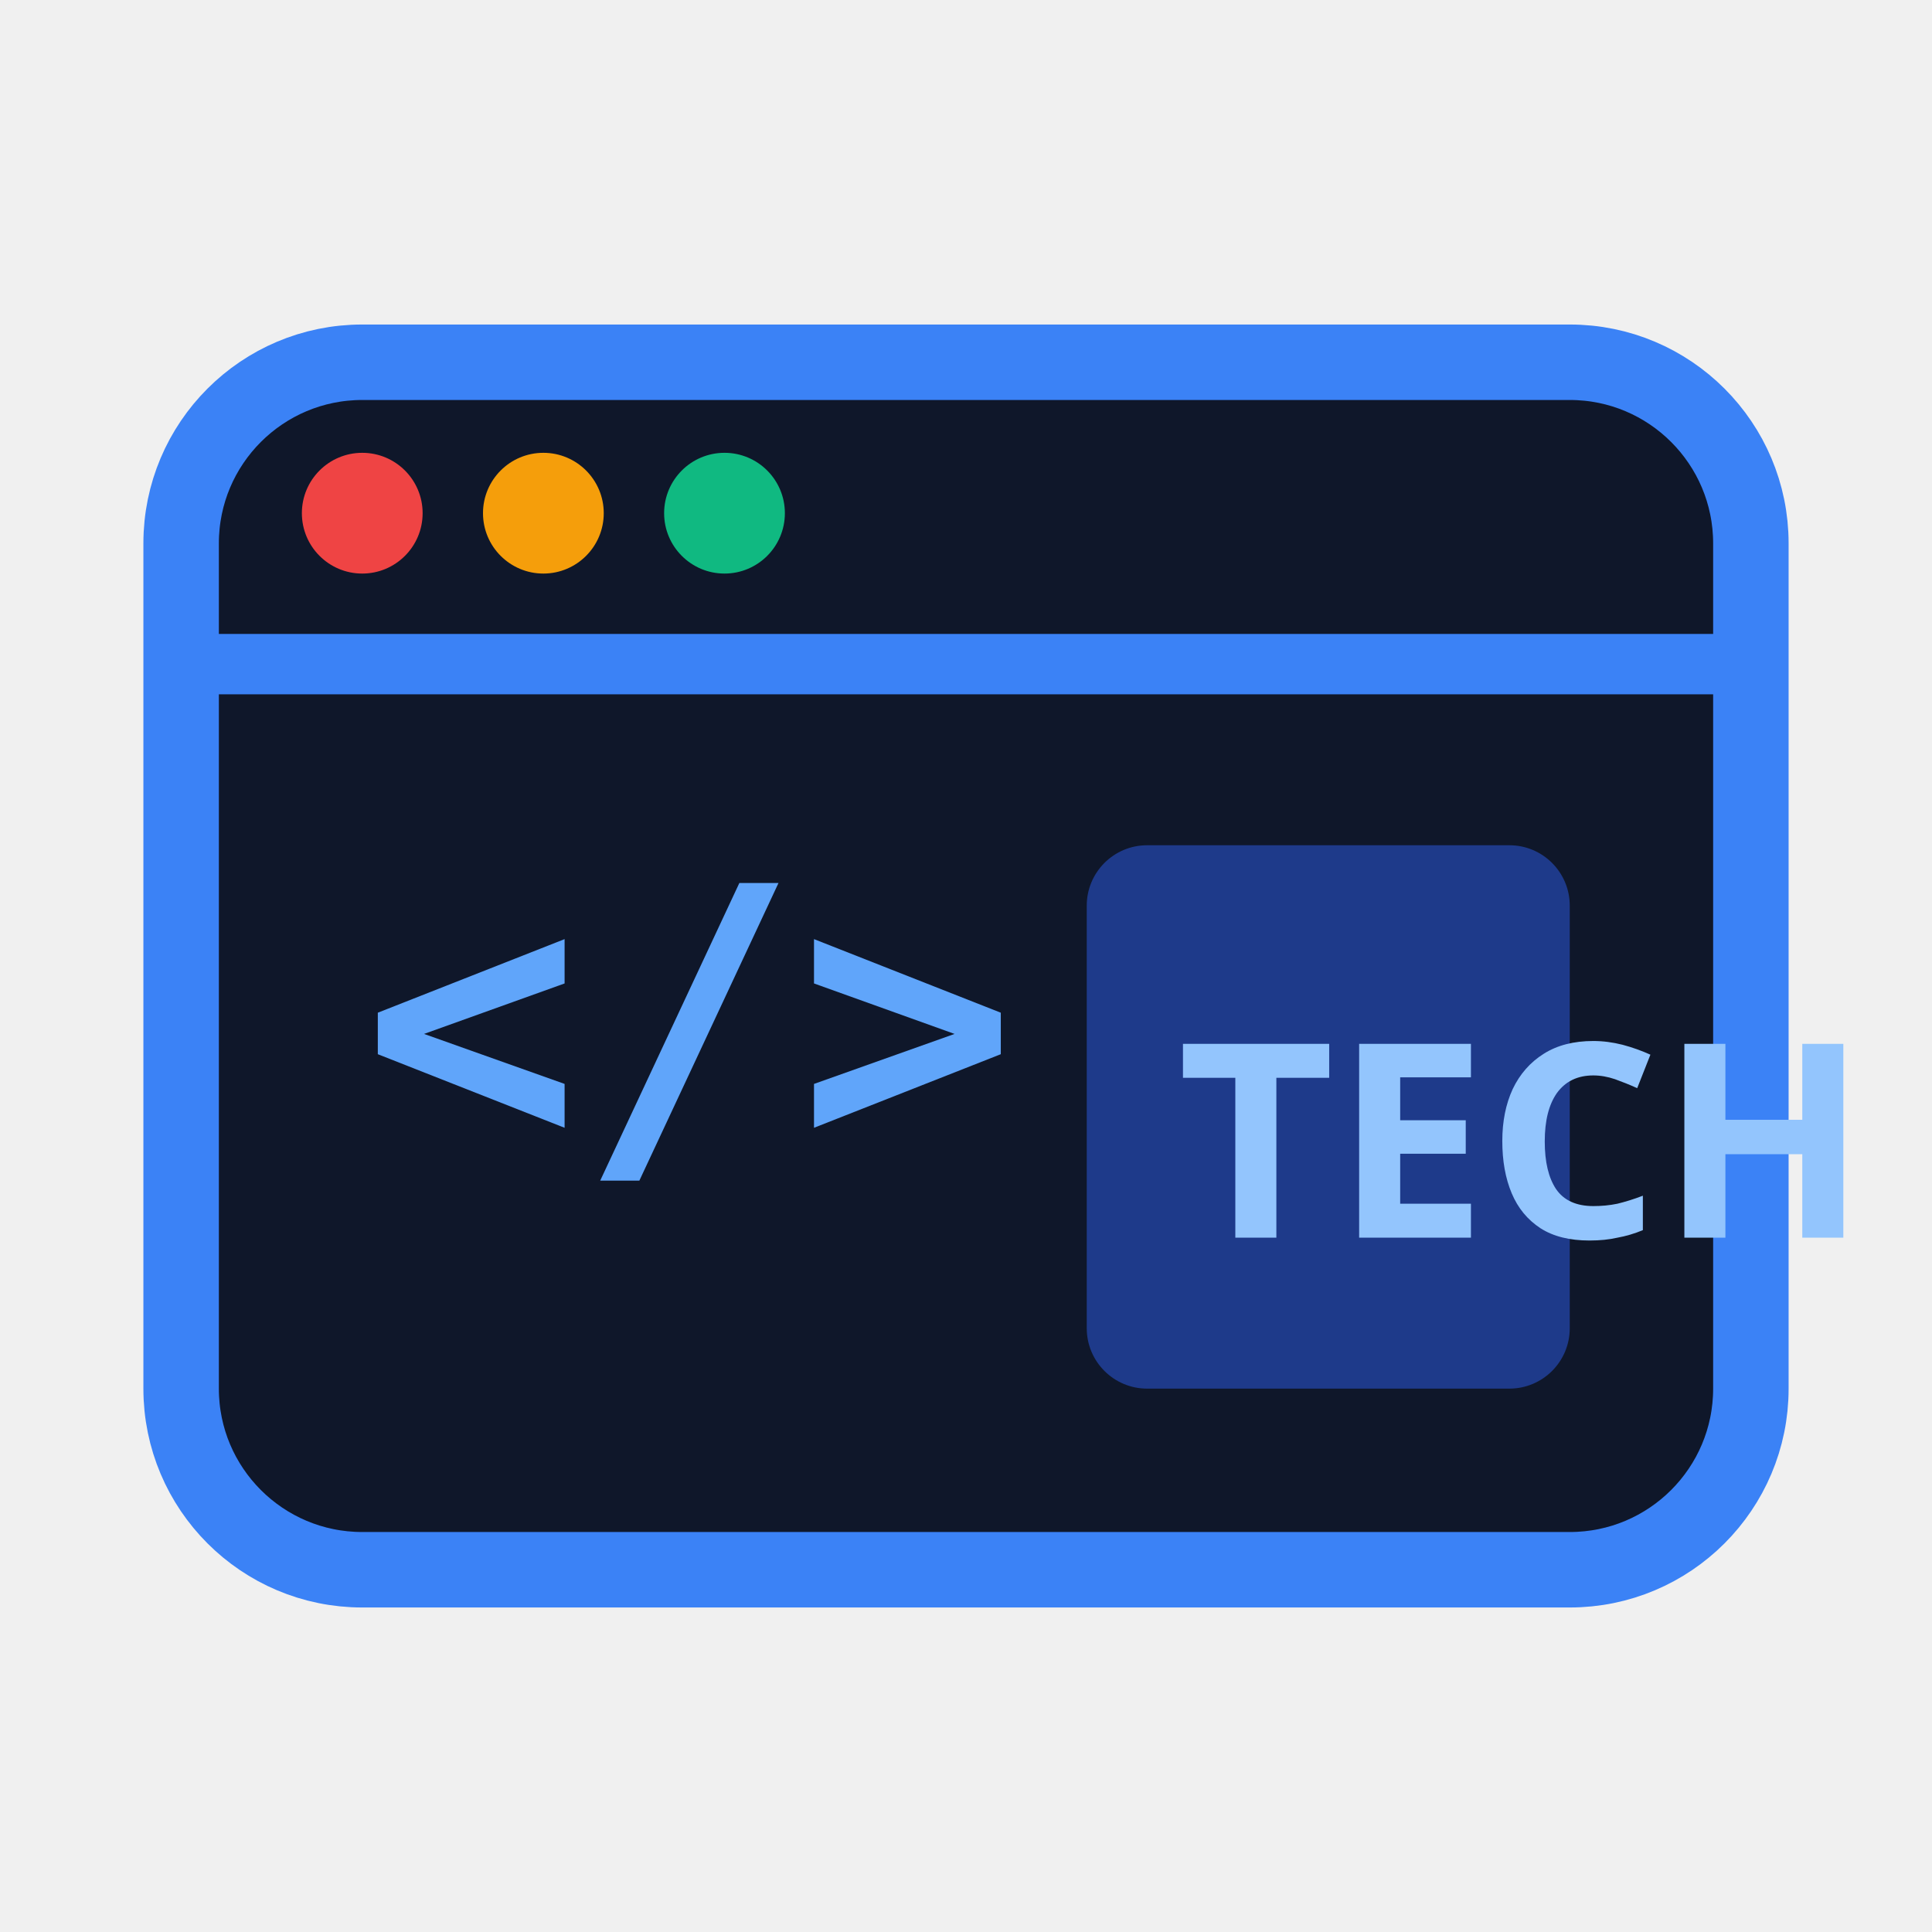
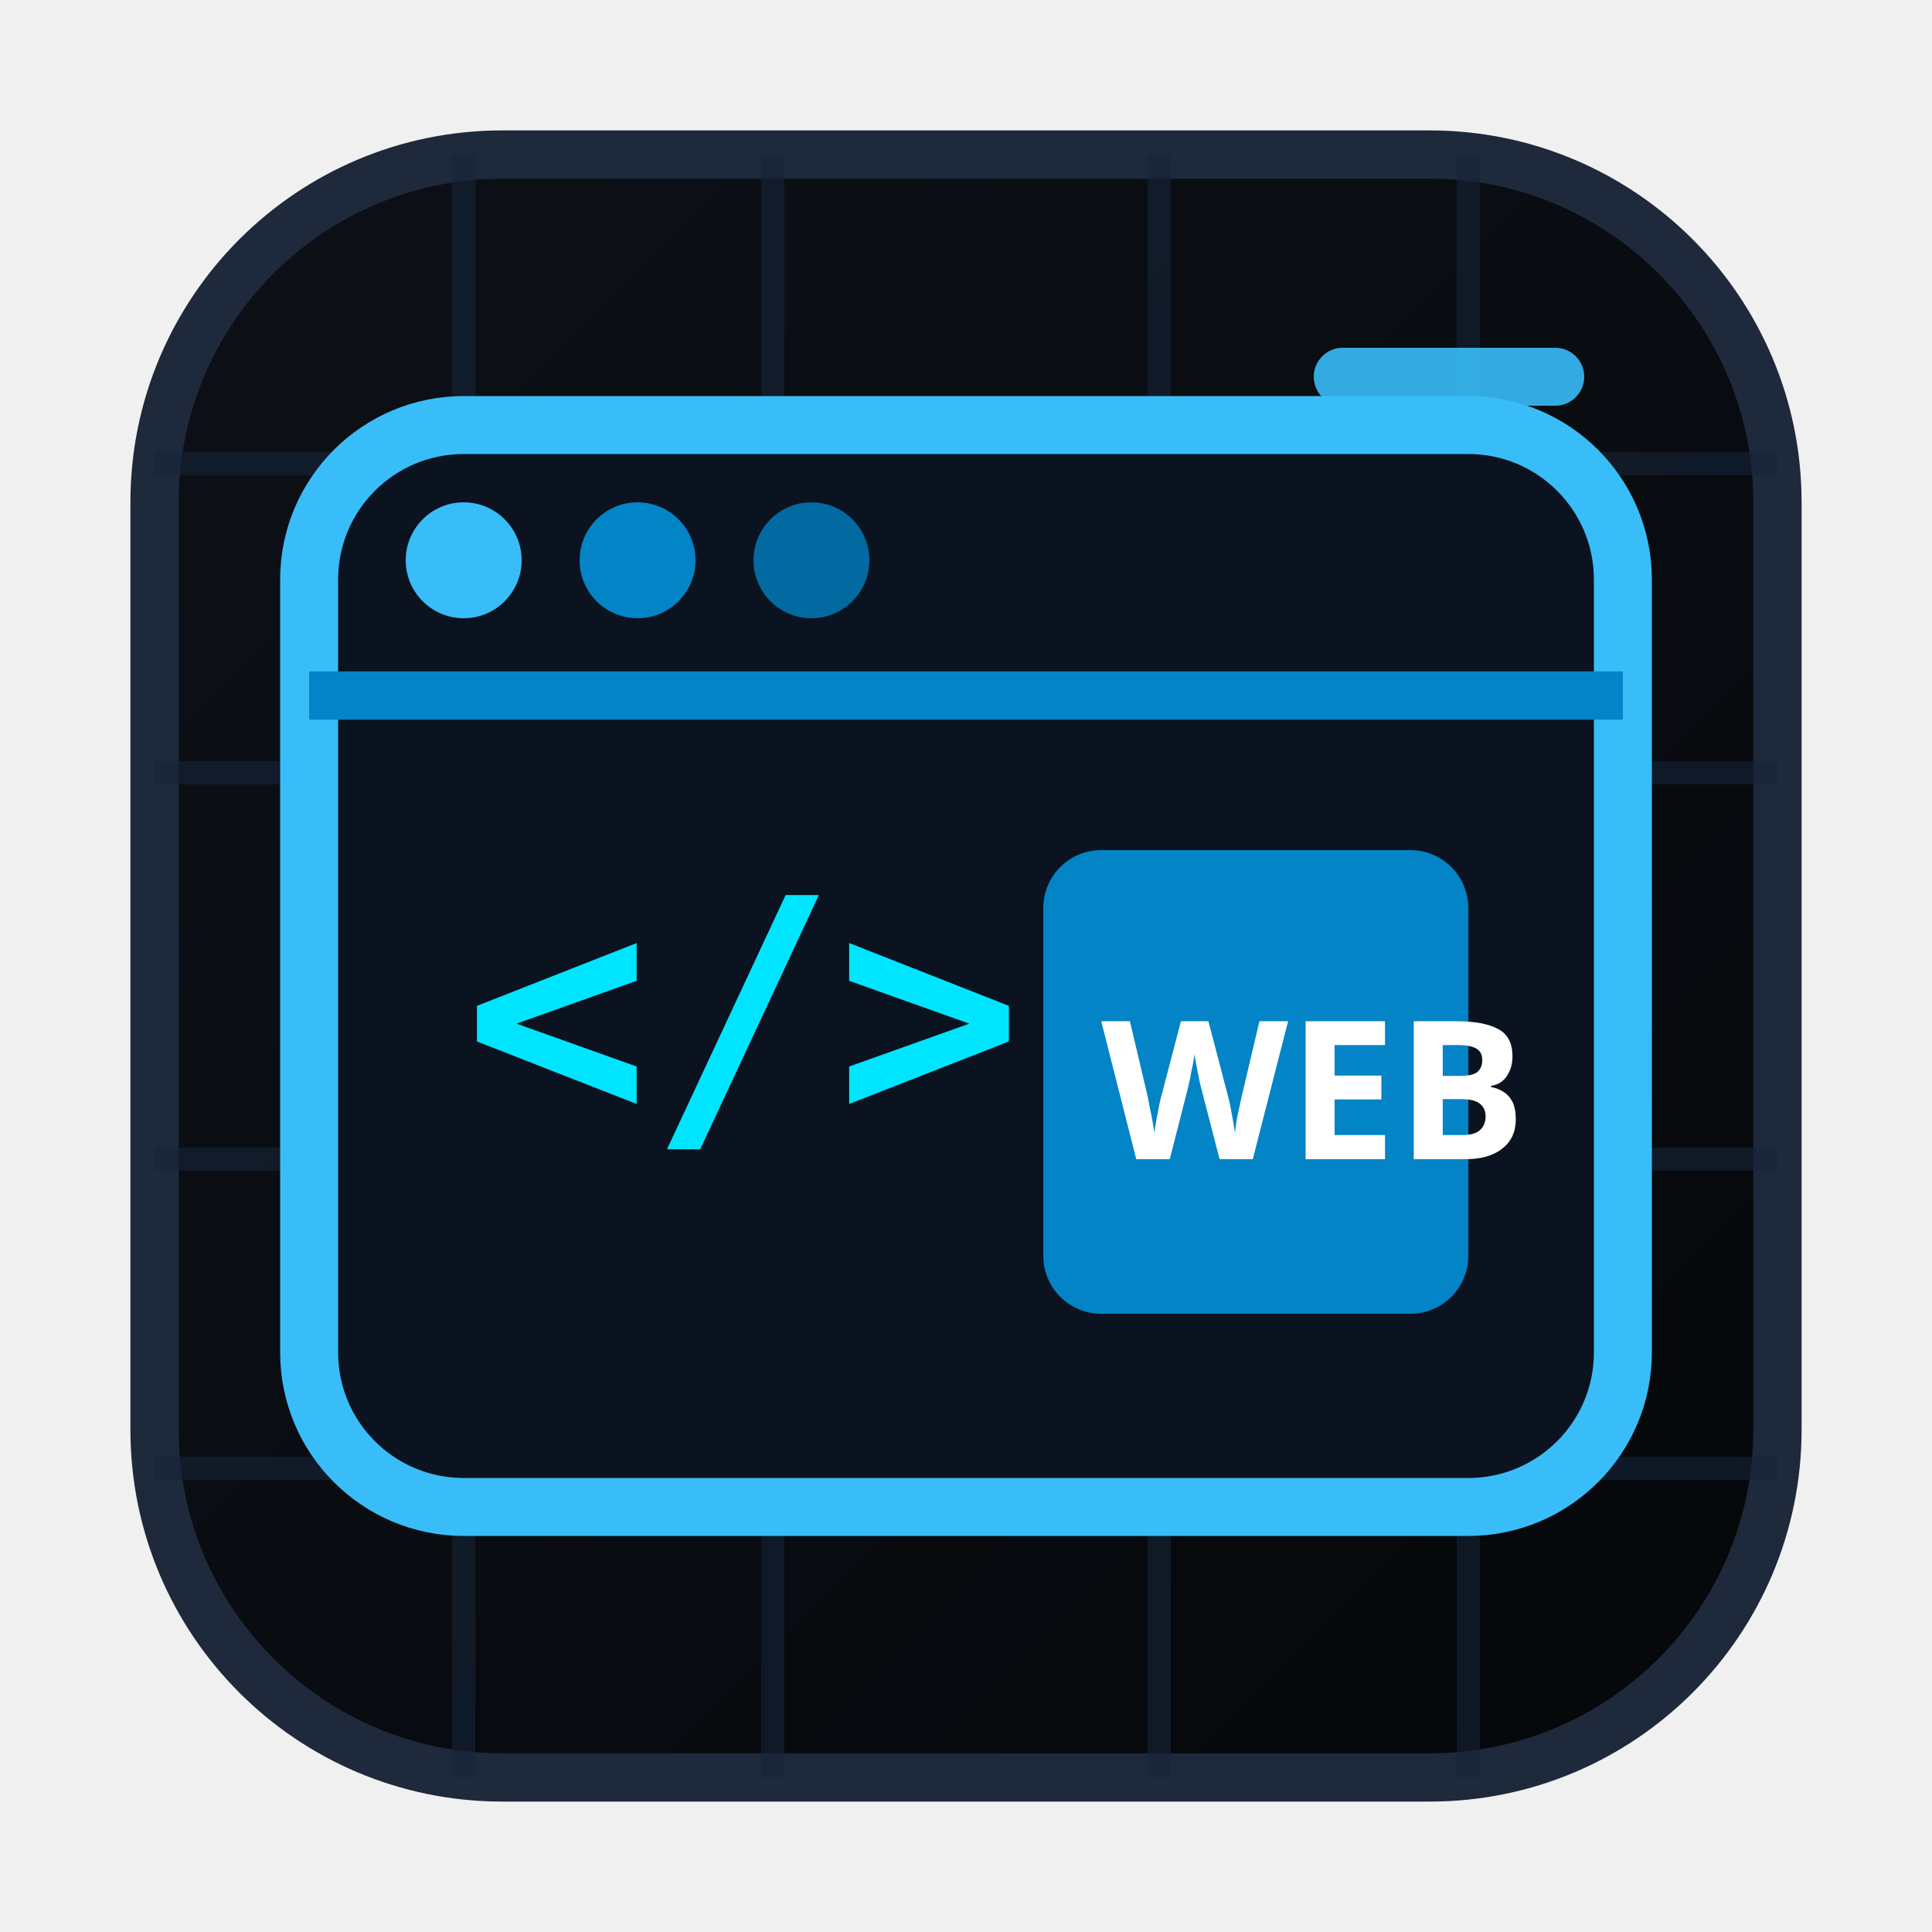
- <svg xmlns="http://www.w3.org/2000/svg" viewBox="0 0 64 64" width="64" height="64">
-   <rect x="6" y="12" width="52" height="40" rx="6" fill="#0f172a" stroke="#3b82f6" stroke-width="2.5" />
-   <line x1="6" y1="22" x2="58" y2="22" stroke="#3b82f6" stroke-width="2" />
-   <circle cx="12" cy="17" r="2" fill="#ef4444" />
-   <circle cx="18" cy="17" r="2" fill="#f59e0b" />
-   <circle cx="24" cy="17" r="2" fill="#10b981" />
-   <text x="12" y="38" font-family="monospace" font-size="12" fill="#60a5fa" font-weight="bold">&lt;/&gt;</text>
-   <rect x="36" y="28" width="16" height="18" rx="2" fill="#1e3a8a" />
-   <text x="39" y="41" font-family="sans-serif" font-size="9" fill="#93c5fd" font-weight="bold">TECH</text>
+ <svg xmlns="http://www.w3.org/2000/svg" viewBox="0 0 100 100" width="100" height="100">
+   <defs>
+     <linearGradient id="bg_ww" x1="0%" y1="0%" x2="100%" y2="100%">
+       <stop offset="0%" stop-color="#0d1117" />
+       <stop offset="100%" stop-color="#05070a" />
+     </linearGradient>
+   </defs>
+   <rect x="8" y="8" width="84" height="84" rx="18" fill="url(#bg_ww)" stroke="#1e293b" stroke-width="2.5" />
+   <line x1="24" y1="8" x2="24" y2="92" stroke="#162438" stroke-width="1.2" stroke-opacity="0.6" />
+   <line x1="40" y1="8" x2="40" y2="92" stroke="#162438" stroke-width="1.2" stroke-opacity="0.6" />
+   <line x1="60" y1="8" x2="60" y2="92" stroke="#162438" stroke-width="1.2" stroke-opacity="0.6" />
+   <line x1="76" y1="8" x2="76" y2="92" stroke="#162438" stroke-width="1.2" stroke-opacity="0.6" />
+   <line x1="8" y1="24" x2="92" y2="24" stroke="#162438" stroke-width="1.2" stroke-opacity="0.6" />
+   <line x1="8" y1="40" x2="92" y2="40" stroke="#162438" stroke-width="1.2" stroke-opacity="0.6" />
+   <line x1="8" y1="60" x2="92" y2="60" stroke="#162438" stroke-width="1.2" stroke-opacity="0.6" />
+   <line x1="8" y1="76" x2="92" y2="76" stroke="#162438" stroke-width="1.2" stroke-opacity="0.6" />
+   <rect x="68" y="18" width="14" height="3" rx="1.5" fill="#38bdf8" fill-opacity="0.9" />
+   <rect x="68" y="24" width="14" height="3" rx="1.5" fill="#0284c7" fill-opacity="0.8" />
+   <rect x="68" y="30" width="14" height="3" rx="1.5" fill="#0369a1" fill-opacity="0.7" />
+   <rect x="16" y="22" width="68" height="56" rx="8" fill="#0b1320" stroke="#38bdf8" stroke-width="3" />
+   <line x1="16" y1="36" x2="84" y2="36" stroke="#0284c7" stroke-width="2.5" />
+   <circle cx="24" cy="29" r="3" fill="#38bdf8" />
+   <circle cx="33" cy="29" r="3" fill="#0284c7" />
+   <circle cx="42" cy="29" r="3" fill="#0369a1" />
+   <text x="24" y="58" font-family="monospace" font-size="16" fill="#00e5ff" font-weight="bold">&lt;/&gt;</text>
+   <rect x="54" y="44" width="22" height="24" rx="3" fill="#0284c7" />
+   <text x="57" y="60" font-family="sans-serif" font-size="10" fill="#ffffff" font-weight="bold">WEB</text>
</svg>
